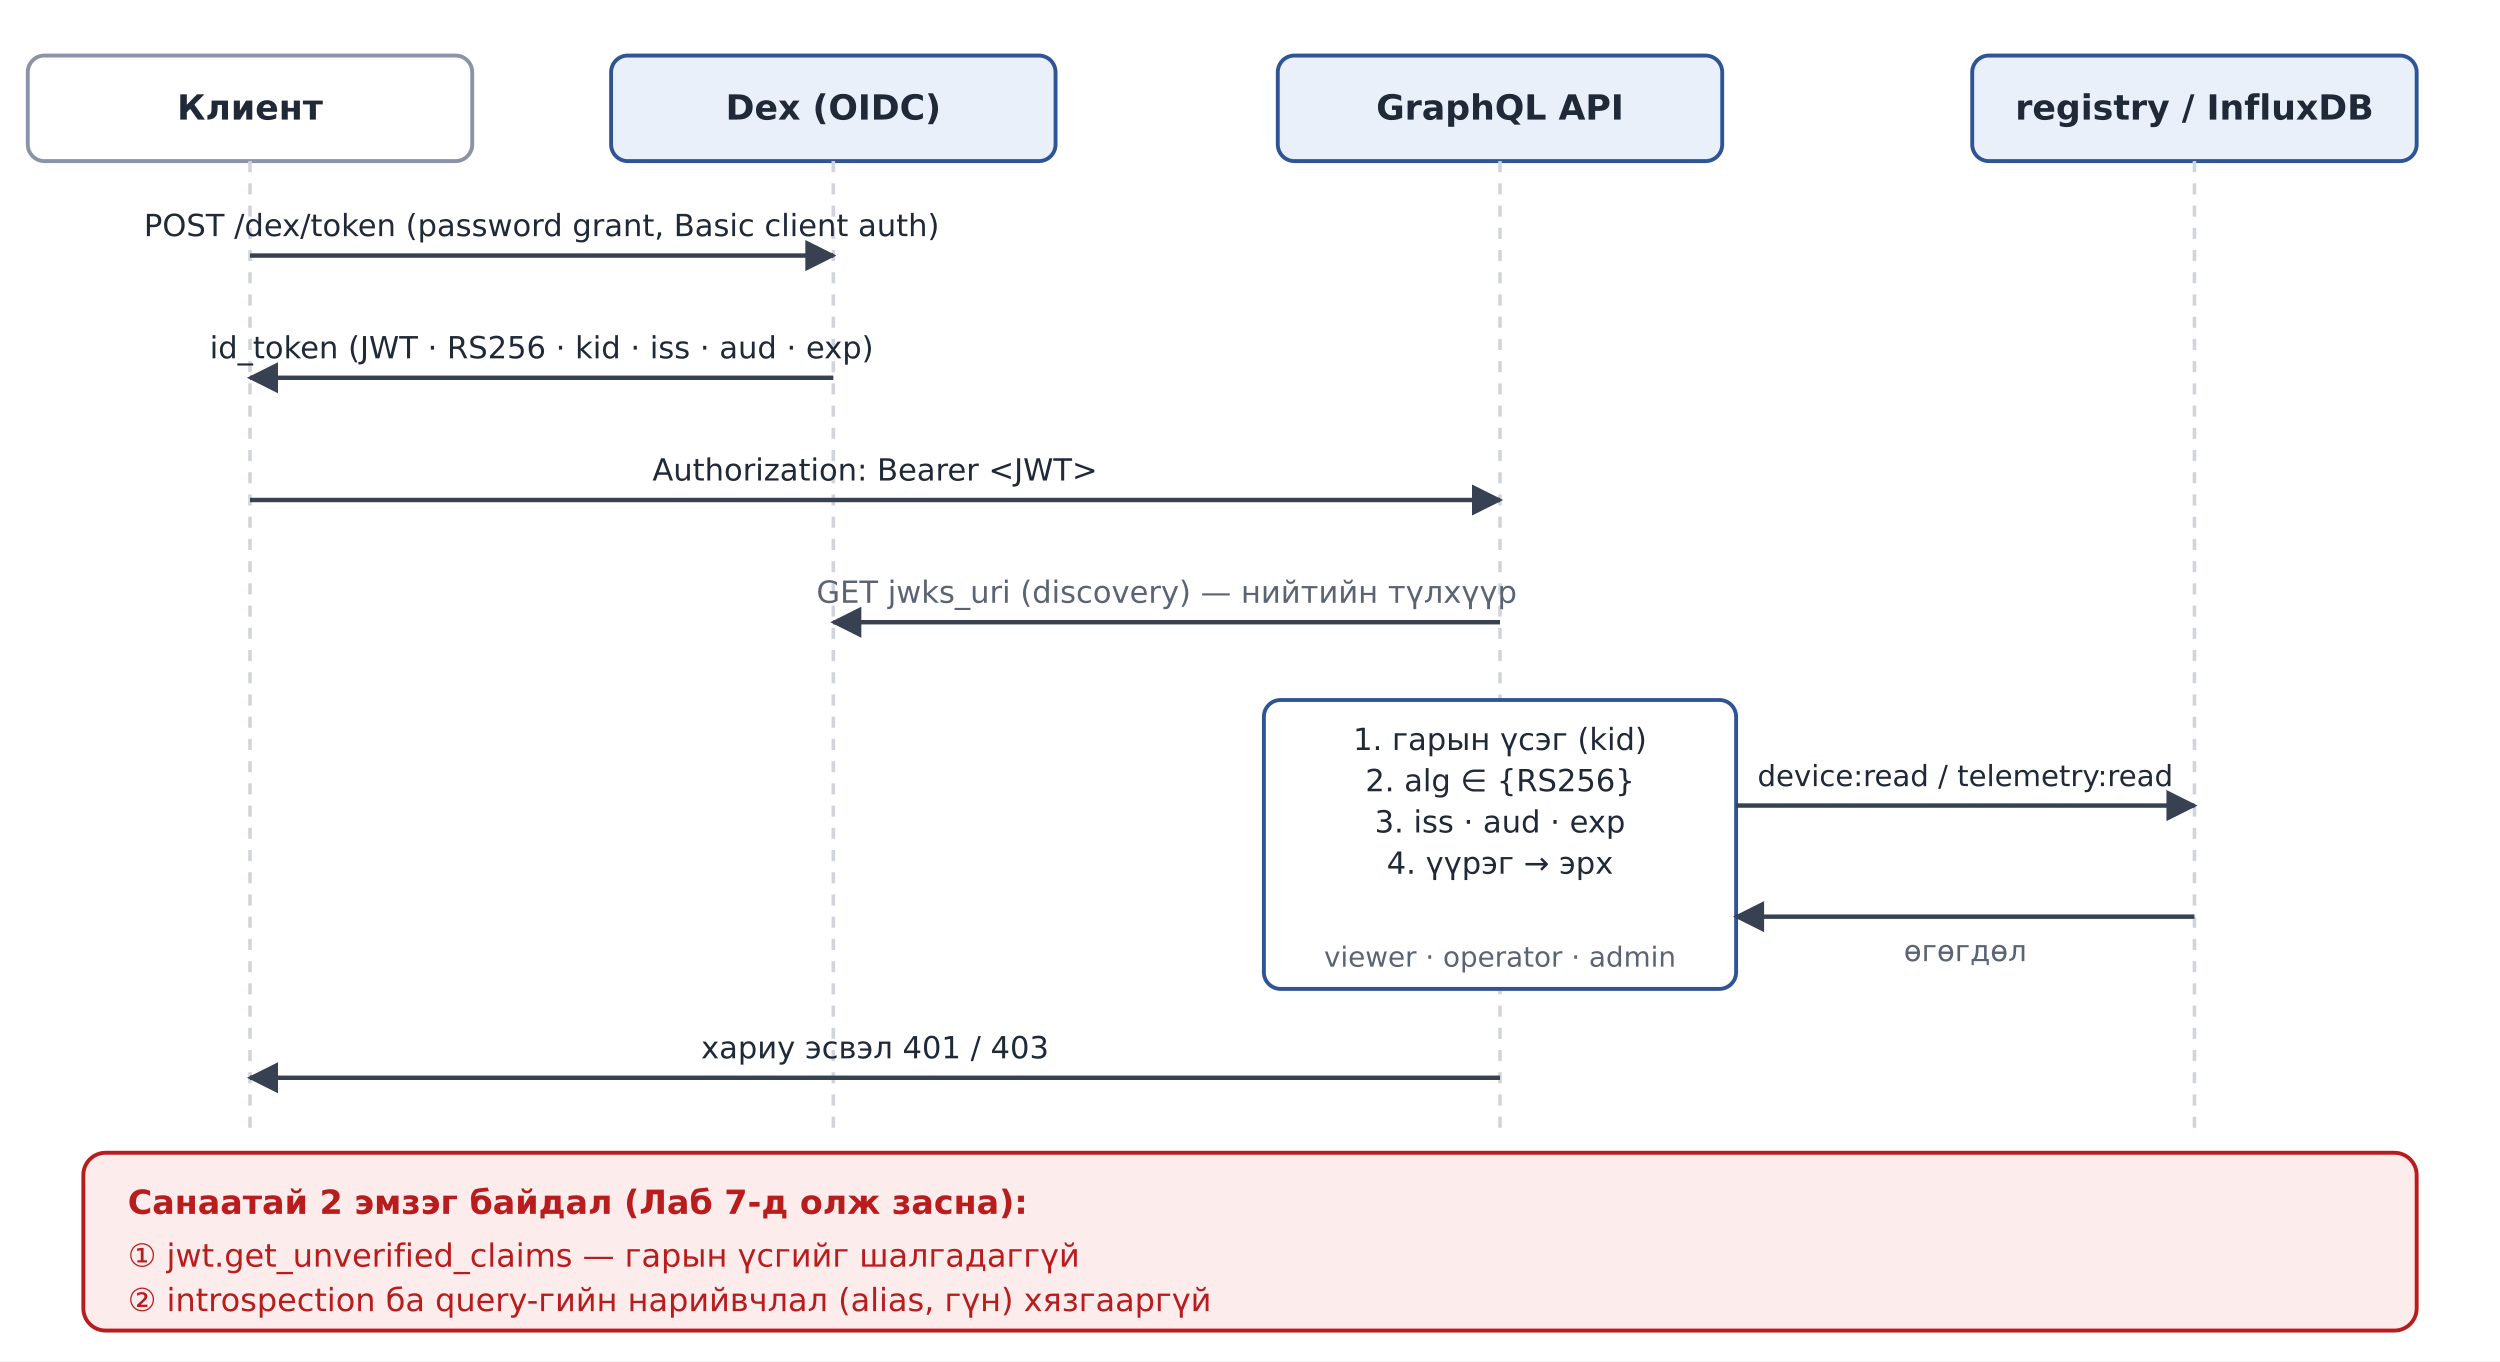
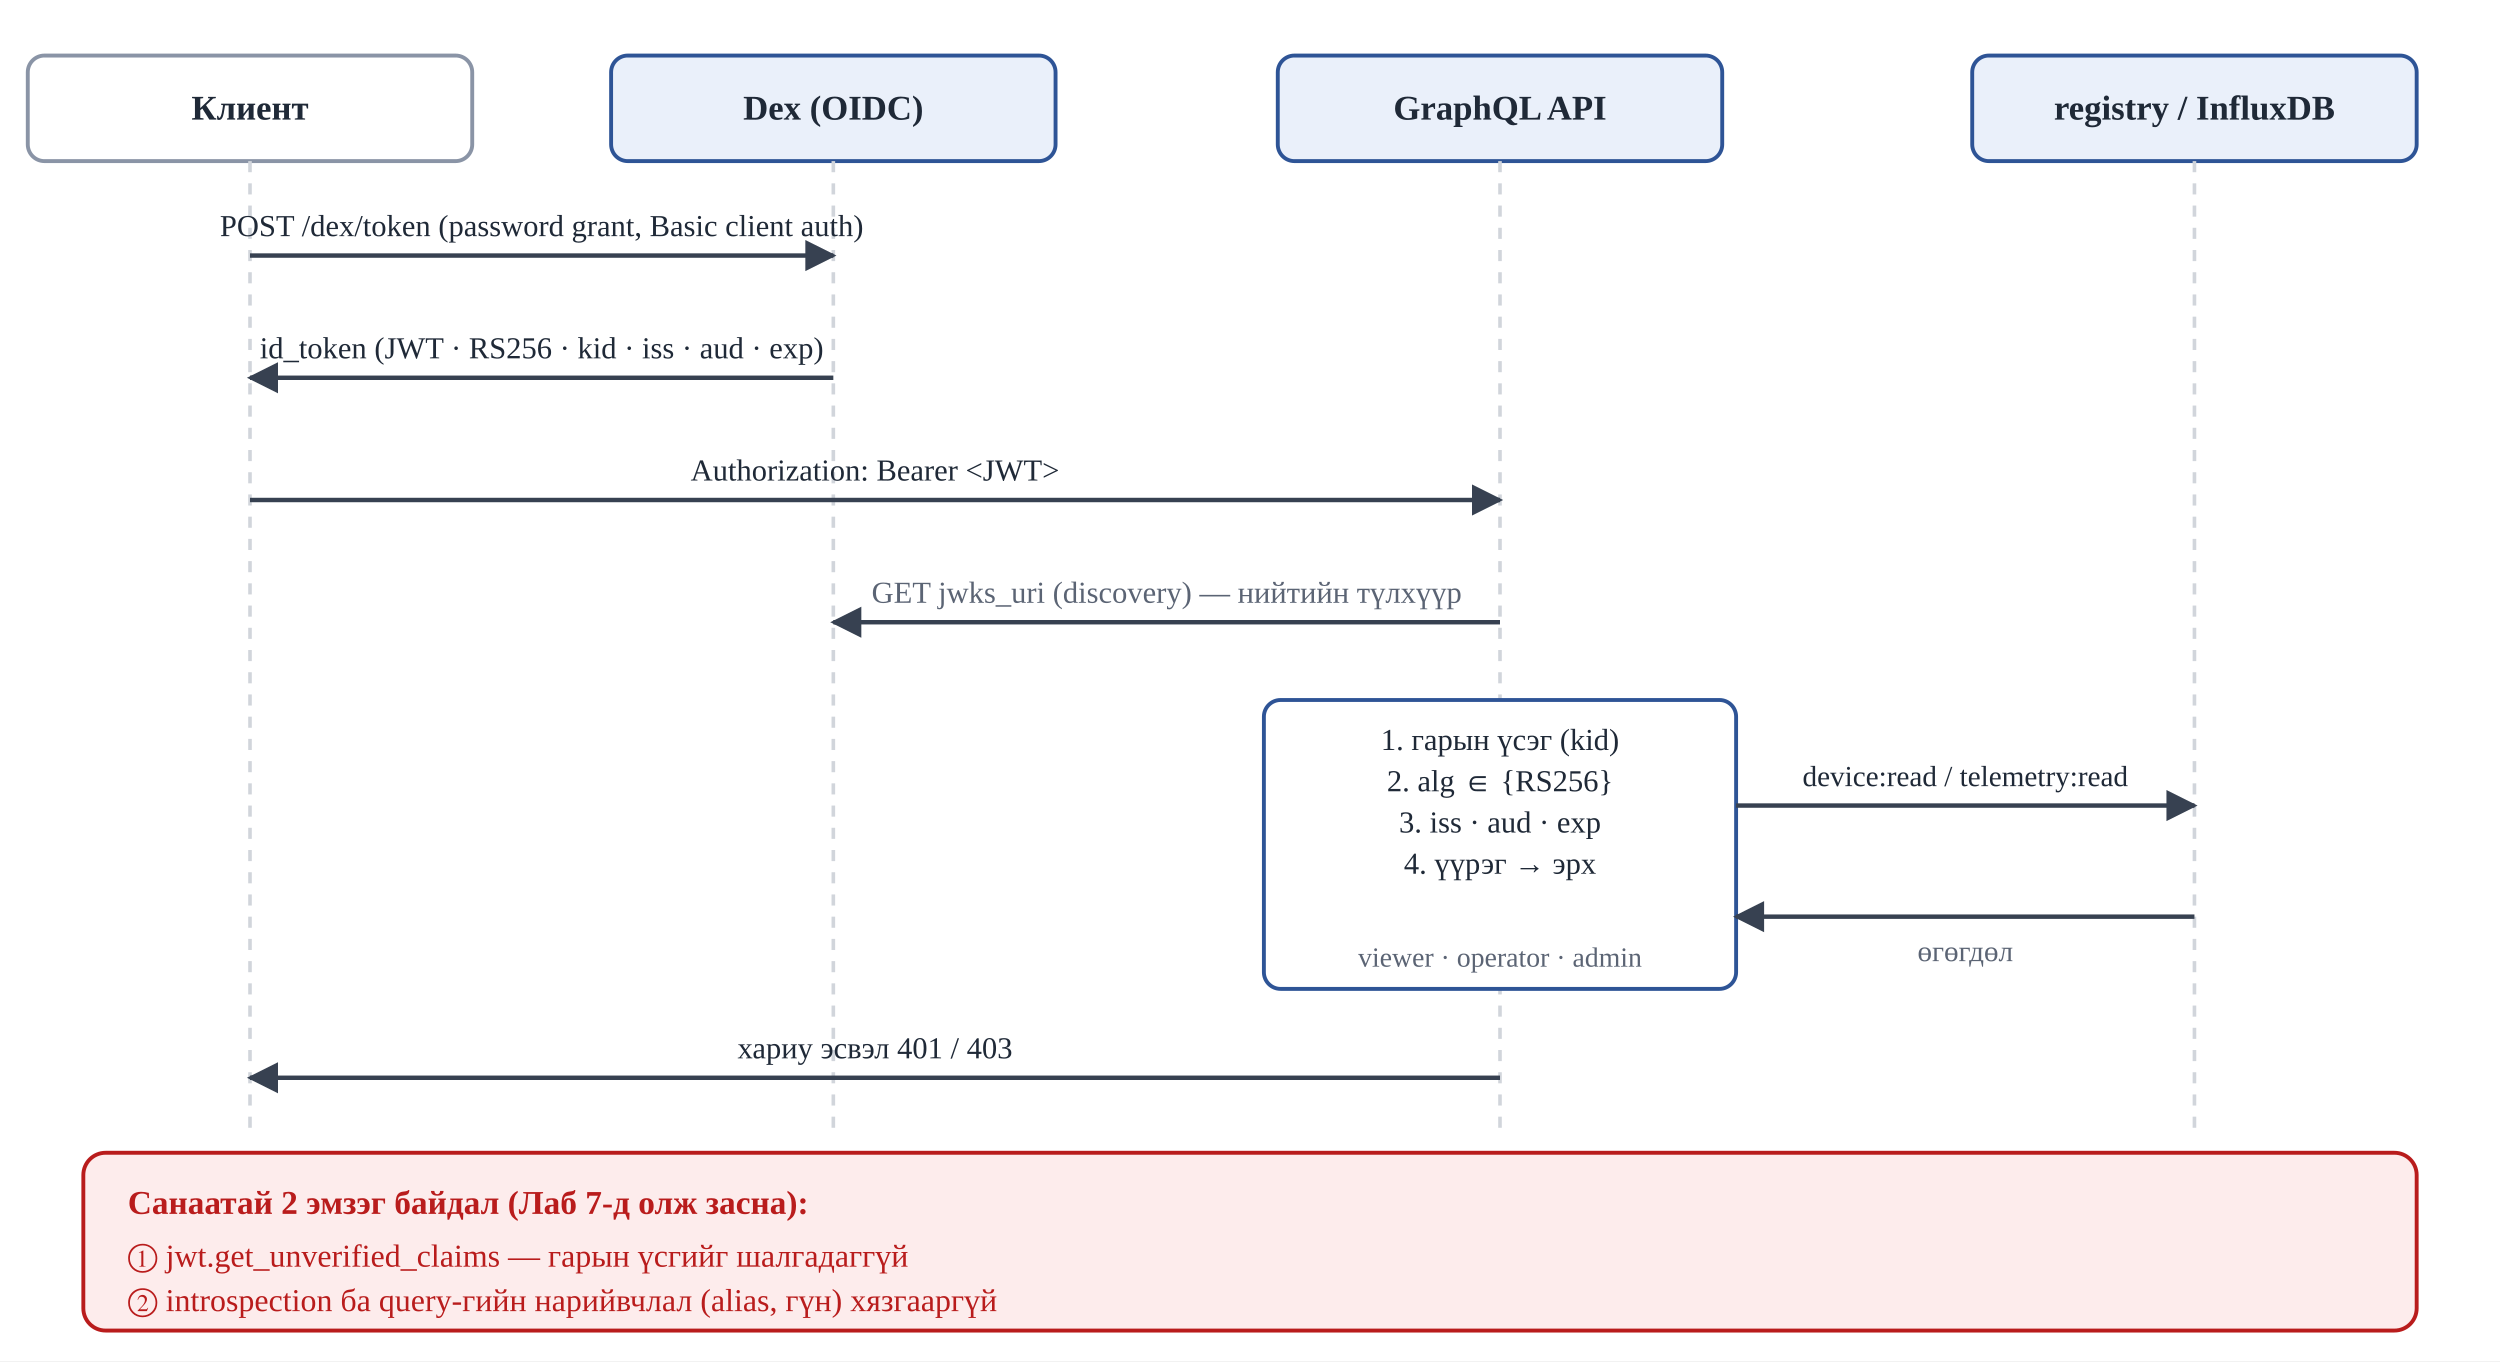
- <svg xmlns="http://www.w3.org/2000/svg" width="900" height="490" viewBox="0 0 900 490" font-family="DejaVu Sans, Arial, sans-serif">
+ <svg xmlns="http://www.w3.org/2000/svg" width="900" height="490" viewBox="0 0 900 490" font-family="Liberation Serif, Times New Roman, Times, serif">
  <defs>
    <marker id="a374151" viewBox="0 0 10 10" refX="9" refY="5" markerWidth="7" markerHeight="7" orient="auto-start-reverse">
      <path d="M0,0 L10,5 L0,10 z" fill="#374151" />
    </marker>
  </defs>
  <rect width="100%" height="100%" fill="#FFFFFF" />
  <rect x="10" y="20" width="160" height="38" rx="6" fill="#FFFFFF" stroke="#8A94A6" stroke-width="1.4" />
-   <text x="90.0" y="43.062" font-family="DejaVu Sans, Arial, sans-serif" font-size="12.5" fill="#1F2937" text-anchor="middle" font-weight="bold">Клиент</text>
+   <text x="90.0" y="43.062" font-family="Liberation Serif, Times New Roman, Times, serif" font-size="12.5" fill="#1F2937" text-anchor="middle" font-weight="bold">Клиент</text>
  <line x1="90" y1="58" x2="90" y2="410" stroke="#D1D5DB" stroke-width="1.3" stroke-dasharray="4 4" />
  <rect x="220" y="20" width="160" height="38" rx="6" fill="#EAF0FA" stroke="#2E5496" stroke-width="1.4" />
-   <text x="300.0" y="43.062" font-family="DejaVu Sans, Arial, sans-serif" font-size="12.5" fill="#1F2937" text-anchor="middle" font-weight="bold">Dex (OIDC)</text>
+   <text x="300.0" y="43.062" font-family="Liberation Serif, Times New Roman, Times, serif" font-size="12.5" fill="#1F2937" text-anchor="middle" font-weight="bold">Dex (OIDC)</text>
  <line x1="300" y1="58" x2="300" y2="410" stroke="#D1D5DB" stroke-width="1.3" stroke-dasharray="4 4" />
  <rect x="460" y="20" width="160" height="38" rx="6" fill="#EAF0FA" stroke="#2E5496" stroke-width="1.4" />
-   <text x="540.0" y="43.062" font-family="DejaVu Sans, Arial, sans-serif" font-size="12.5" fill="#1F2937" text-anchor="middle" font-weight="bold">GraphQL API</text>
+   <text x="540.0" y="43.062" font-family="Liberation Serif, Times New Roman, Times, serif" font-size="12.5" fill="#1F2937" text-anchor="middle" font-weight="bold">GraphQL API</text>
  <line x1="540" y1="58" x2="540" y2="410" stroke="#D1D5DB" stroke-width="1.3" stroke-dasharray="4 4" />
  <rect x="710" y="20" width="160" height="38" rx="6" fill="#EAF0FA" stroke="#2E5496" stroke-width="1.4" />
-   <text x="790.0" y="43.062" font-family="DejaVu Sans, Arial, sans-serif" font-size="12.5" fill="#1F2937" text-anchor="middle" font-weight="bold">registry / InfluxDB</text>
+   <text x="790.0" y="43.062" font-family="Liberation Serif, Times New Roman, Times, serif" font-size="12.5" fill="#1F2937" text-anchor="middle" font-weight="bold">registry / InfluxDB</text>
  <line x1="790" y1="58" x2="790" y2="410" stroke="#D1D5DB" stroke-width="1.3" stroke-dasharray="4 4" />
  <line x1="90" y1="92" x2="300" y2="92" stroke="#374151" stroke-width="1.6" marker-end="url(#a374151)" />
-   <text x="195.0" y="85.0" font-family="DejaVu Sans, Arial, sans-serif" font-size="11" fill="#1F2937" text-anchor="middle" font-weight="normal">POST /dex/token  (password grant, Basic client auth)</text>
+   <text x="195.0" y="85.0" font-family="Liberation Serif, Times New Roman, Times, serif" font-size="11" fill="#1F2937" text-anchor="middle" font-weight="normal">POST /dex/token  (password grant, Basic client auth)</text>
  <line x1="300" y1="136" x2="90" y2="136" stroke="#374151" stroke-width="1.6" marker-end="url(#a374151)" />
-   <text x="195.0" y="129.0" font-family="DejaVu Sans, Arial, sans-serif" font-size="11" fill="#1F2937" text-anchor="middle" font-weight="normal">id_token (JWT · RS256 · kid · iss · aud · exp)</text>
+   <text x="195.0" y="129.0" font-family="Liberation Serif, Times New Roman, Times, serif" font-size="11" fill="#1F2937" text-anchor="middle" font-weight="normal">id_token (JWT · RS256 · kid · iss · aud · exp)</text>
  <line x1="90" y1="180" x2="540" y2="180" stroke="#374151" stroke-width="1.6" marker-end="url(#a374151)" />
-   <text x="315.0" y="173.0" font-family="DejaVu Sans, Arial, sans-serif" font-size="11" fill="#1F2937" text-anchor="middle" font-weight="normal">Authorization: Bearer &lt;JWT&gt;</text>
+   <text x="315.0" y="173.0" font-family="Liberation Serif, Times New Roman, Times, serif" font-size="11" fill="#1F2937" text-anchor="middle" font-weight="normal">Authorization: Bearer &lt;JWT&gt;</text>
  <line x1="540" y1="224" x2="300" y2="224" stroke="#374151" stroke-width="1.6" marker-end="url(#a374151)" />
-   <text x="420.0" y="217.0" font-family="DejaVu Sans, Arial, sans-serif" font-size="11" fill="#5B6474" text-anchor="middle" font-weight="normal">GET jwks_uri (discovery) — нийтийн түлхүүр</text>
+   <text x="420.0" y="217.0" font-family="Liberation Serif, Times New Roman, Times, serif" font-size="11" fill="#5B6474" text-anchor="middle" font-weight="normal">GET jwks_uri (discovery) — нийтийн түлхүүр</text>
  <rect x="455" y="252" width="170" height="104" rx="6" fill="#FFFFFF" stroke="#2E5496" stroke-width="1.4" />
-   <text x="540" y="270.0" font-family="DejaVu Sans, Arial, sans-serif" font-size="11" fill="#1F2937" text-anchor="middle" font-weight="normal">1. гарын үсэг (kid)</text>
-   <text x="540" y="284.85" font-family="DejaVu Sans, Arial, sans-serif" font-size="11" fill="#1F2937" text-anchor="middle" font-weight="normal">2. alg ∈ {RS256}</text>
-   <text x="540" y="299.7" font-family="DejaVu Sans, Arial, sans-serif" font-size="11" fill="#1F2937" text-anchor="middle" font-weight="normal">3. iss · aud · exp</text>
-   <text x="540" y="314.55" font-family="DejaVu Sans, Arial, sans-serif" font-size="11" fill="#1F2937" text-anchor="middle" font-weight="normal">4. үүрэг → эрх</text>
-   <text x="540" y="348" font-family="DejaVu Sans, Arial, sans-serif" font-size="10" fill="#5B6474" text-anchor="middle" font-weight="normal">viewer · operator · admin</text>
+   <text x="540" y="270.0" font-family="Liberation Serif, Times New Roman, Times, serif" font-size="11" fill="#1F2937" text-anchor="middle" font-weight="normal">1. гарын үсэг (kid)</text>
+   <text x="540" y="284.85" font-family="Liberation Serif, Times New Roman, Times, serif" font-size="11" fill="#1F2937" text-anchor="middle" font-weight="normal">2. alg ∈ {RS256}</text>
+   <text x="540" y="299.7" font-family="Liberation Serif, Times New Roman, Times, serif" font-size="11" fill="#1F2937" text-anchor="middle" font-weight="normal">3. iss · aud · exp</text>
+   <text x="540" y="314.55" font-family="Liberation Serif, Times New Roman, Times, serif" font-size="11" fill="#1F2937" text-anchor="middle" font-weight="normal">4. үүрэг → эрх</text>
+   <text x="540" y="348" font-family="Liberation Serif, Times New Roman, Times, serif" font-size="10" fill="#5B6474" text-anchor="middle" font-weight="normal">viewer · operator · admin</text>
  <line x1="625" y1="290" x2="790" y2="290" stroke="#374151" stroke-width="1.6" marker-end="url(#a374151)" />
-   <text x="707.5" y="283.0" font-family="DejaVu Sans, Arial, sans-serif" font-size="10.5" fill="#1F2937" text-anchor="middle" font-weight="normal">device:read / telemetry:read</text>
+   <text x="707.5" y="283.0" font-family="Liberation Serif, Times New Roman, Times, serif" font-size="10.5" fill="#1F2937" text-anchor="middle" font-weight="normal">device:read / telemetry:read</text>
  <line x1="790" y1="330" x2="625" y2="330" stroke="#374151" stroke-width="1.6" marker-end="url(#a374151)" />
-   <text x="707.5" y="346.0" font-family="DejaVu Sans, Arial, sans-serif" font-size="10.5" fill="#5B6474" text-anchor="middle" font-weight="normal">өгөгдөл</text>
+   <text x="707.5" y="346.0" font-family="Liberation Serif, Times New Roman, Times, serif" font-size="10.5" fill="#5B6474" text-anchor="middle" font-weight="normal">өгөгдөл</text>
  <line x1="540" y1="388" x2="90" y2="388" stroke="#374151" stroke-width="1.6" marker-end="url(#a374151)" />
-   <text x="315.0" y="381.0" font-family="DejaVu Sans, Arial, sans-serif" font-size="11" fill="#1F2937" text-anchor="middle" font-weight="normal">хариу эсвэл 401 / 403</text>
+   <text x="315.0" y="381.0" font-family="Liberation Serif, Times New Roman, Times, serif" font-size="11" fill="#1F2937" text-anchor="middle" font-weight="normal">хариу эсвэл 401 / 403</text>
  <rect x="30" y="415" width="840" height="64" rx="8" fill="#FDECEC" stroke="#B91C1C" stroke-width="1.4" />
-   <text x="46" y="437" font-family="DejaVu Sans, Arial, sans-serif" font-size="12" fill="#B91C1C" text-anchor="start" font-weight="bold">Санаатай 2 эмзэг байдал (Лаб 7-д олж засна):</text>
-   <text x="46" y="456" font-family="DejaVu Sans, Arial, sans-serif" font-size="11.5" fill="#B91C1C" text-anchor="start" font-weight="normal">① jwt.get_unverified_claims — гарын үсгийг шалгадаггүй</text>
-   <text x="46" y="472" font-family="DejaVu Sans, Arial, sans-serif" font-size="11.5" fill="#B91C1C" text-anchor="start" font-weight="normal">② introspection ба query-гийн нарийвчлал (alias, гүн) хязгааргүй</text>
+   <text x="46" y="437" font-family="Liberation Serif, Times New Roman, Times, serif" font-size="12" fill="#B91C1C" text-anchor="start" font-weight="bold">Санаатай 2 эмзэг байдал (Лаб 7-д олж засна):</text>
+   <text x="46" y="456" font-family="Liberation Serif, Times New Roman, Times, serif" font-size="11.5" fill="#B91C1C" text-anchor="start" font-weight="normal">① jwt.get_unverified_claims — гарын үсгийг шалгадаггүй</text>
+   <text x="46" y="472" font-family="Liberation Serif, Times New Roman, Times, serif" font-size="11.5" fill="#B91C1C" text-anchor="start" font-weight="normal">② introspection ба query-гийн нарийвчлал (alias, гүн) хязгааргүй</text>
</svg>
